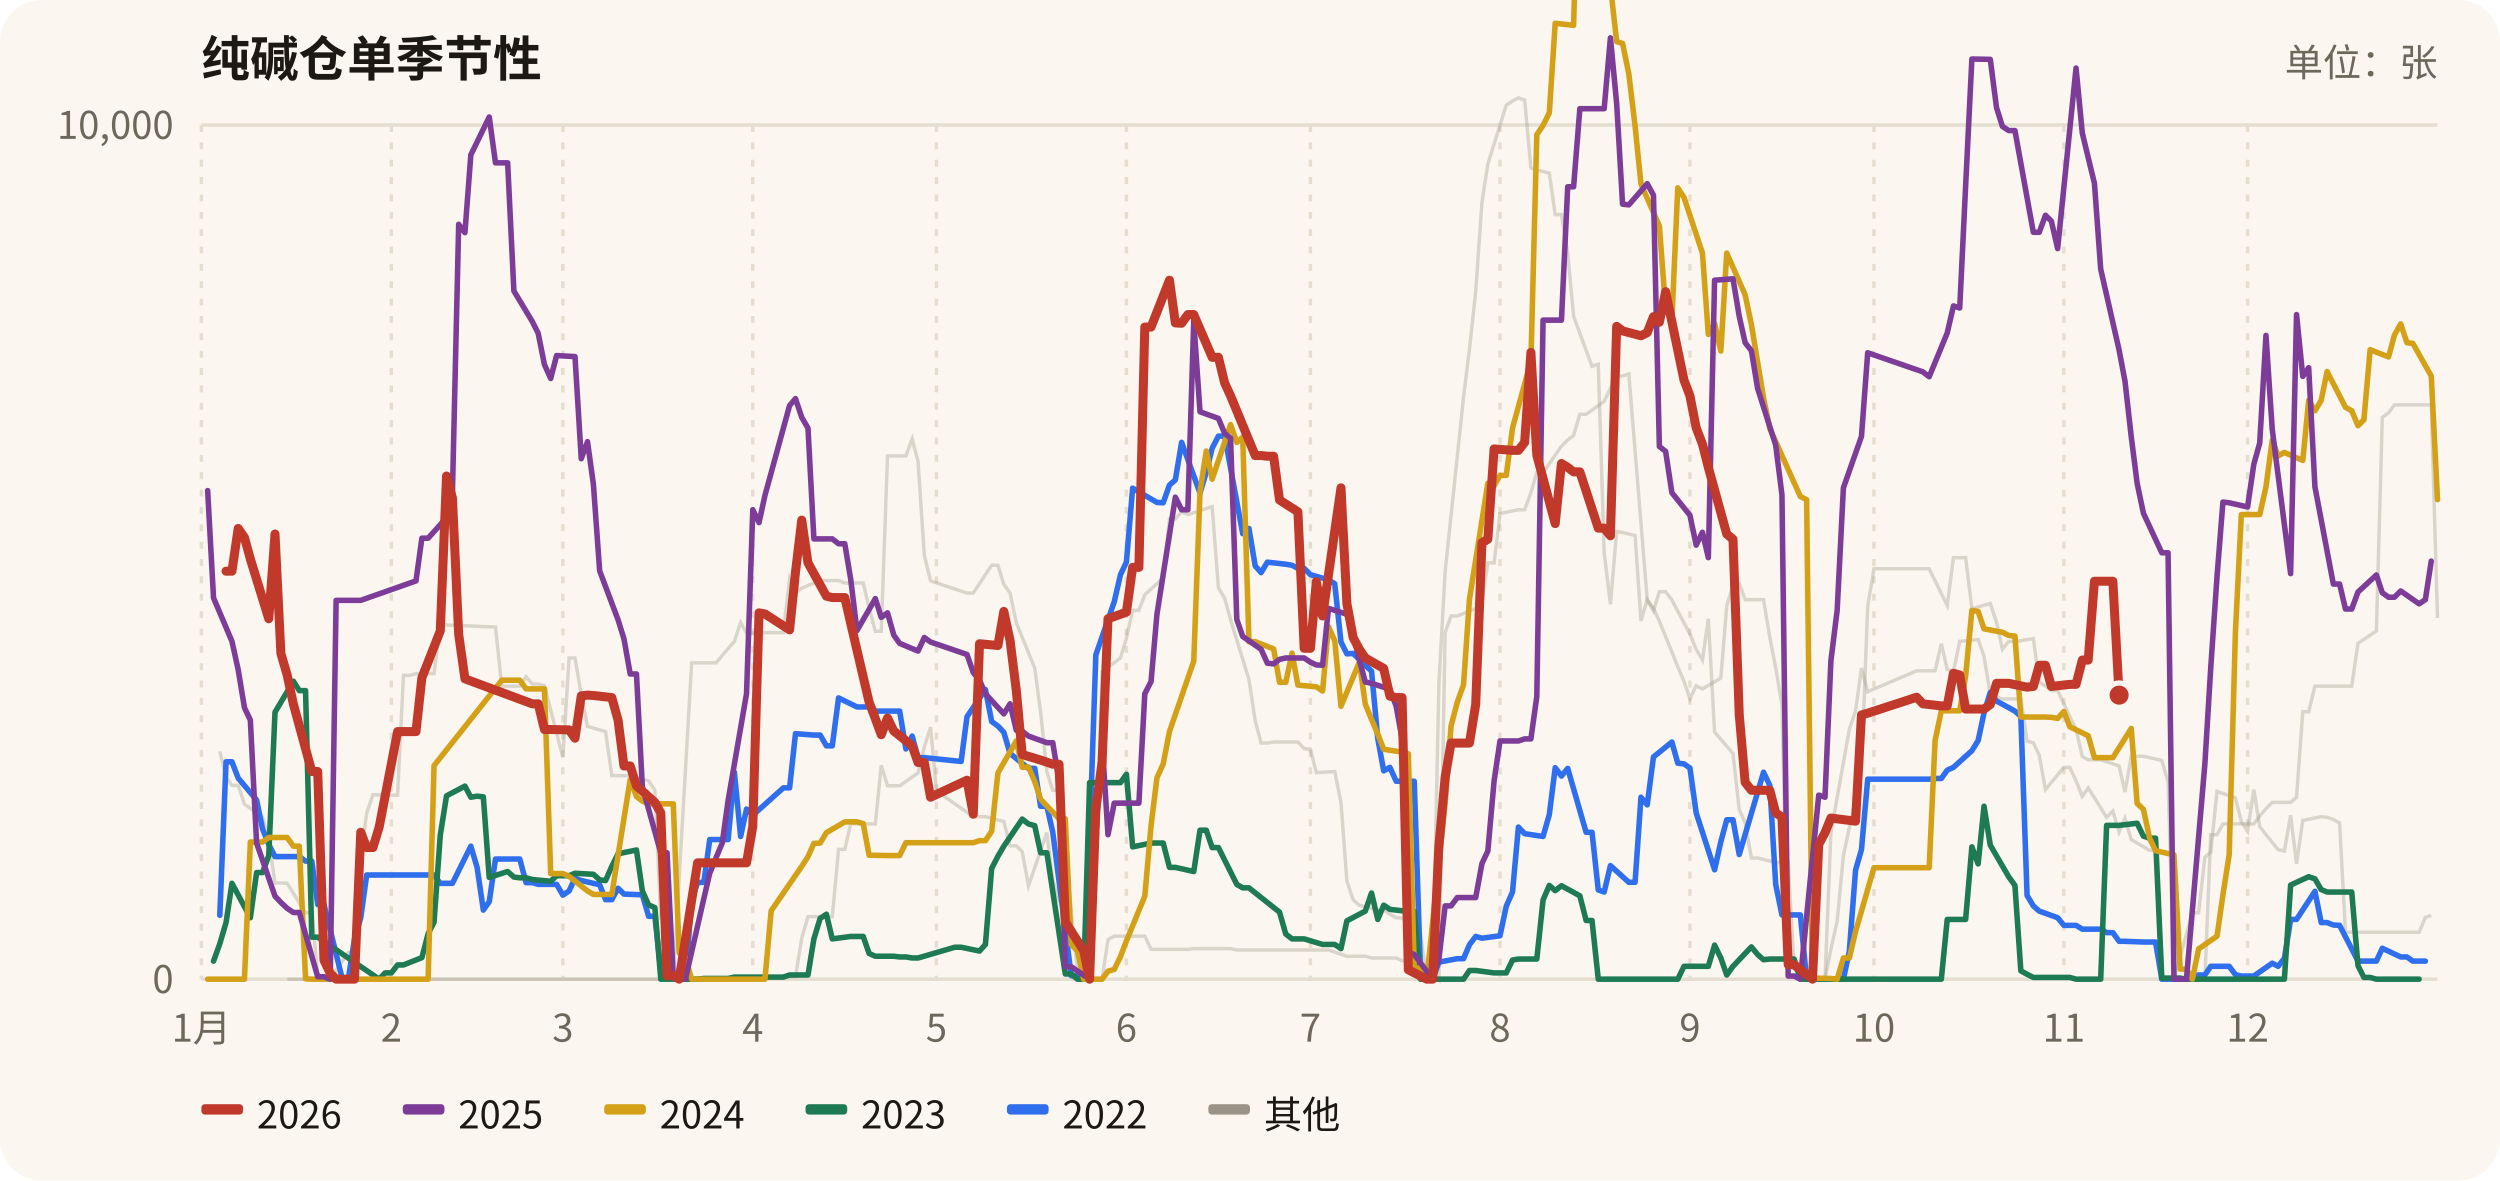
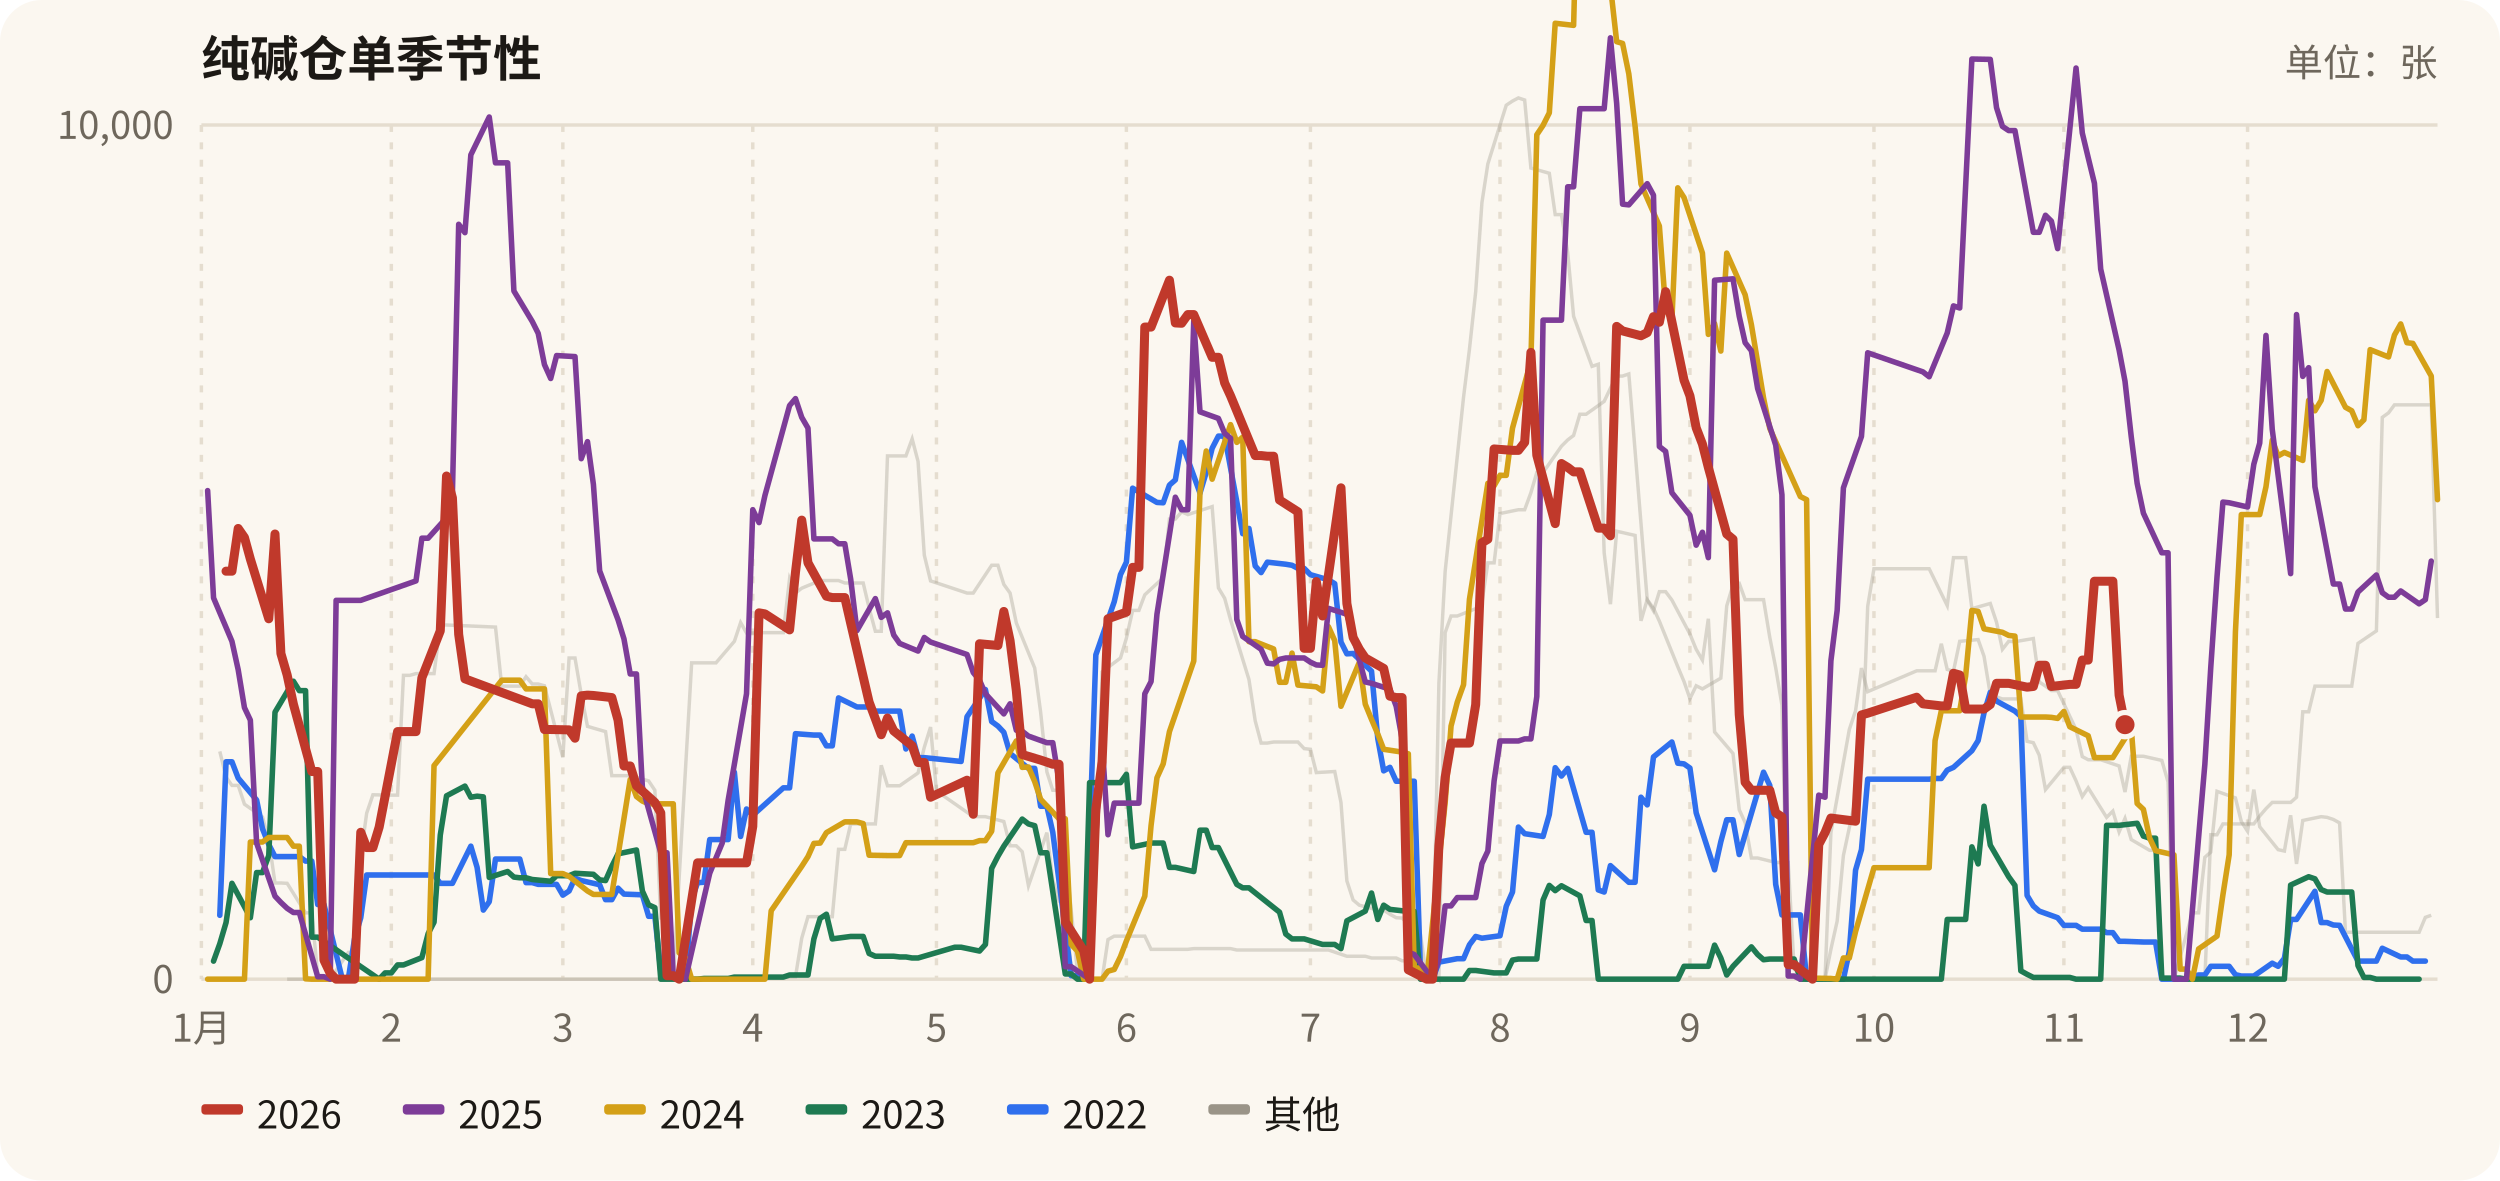
<svg xmlns="http://www.w3.org/2000/svg" viewBox="0 0 720 340" width="100%" height="auto" class="season-svg" role="img" aria-label="纯碱仓单季节性">
  <rect x="0" y="0" width="720" height="340" fill="var(--chart-bg,#fbf7f0)" rx="12" />
  <line x1="58" y1="282.0" x2="702" y2="282.0" stroke="var(--chart-grid,#e5ddcf)" stroke-width="1" />
  <text x="50" y="286.0" text-anchor="end" font-size="11" fill="var(--chart-muted,#6e675c)" font-family="Noto Sans CJK SC, Noto Sans SC, sans-serif">0</text>
  <line x1="58" y1="36.0" x2="702" y2="36.0" stroke="var(--chart-grid,#e5ddcf)" stroke-width="1" />
  <text x="50" y="40.0" text-anchor="end" font-size="11" fill="var(--chart-muted,#6e675c)" font-family="Noto Sans CJK SC, Noto Sans SC, sans-serif">10,000</text>
  <line x1="58.0" y1="36" x2="58.0" y2="282" stroke="var(--chart-grid,#e5ddcf)" stroke-width="1" stroke-dasharray="2 3" />
  <text x="58.0" y="300" text-anchor="middle" font-size="11" fill="var(--chart-muted,#6e675c)" font-family="Noto Sans CJK SC, Noto Sans SC, sans-serif">1月</text>
  <line x1="112.7" y1="36" x2="112.7" y2="282" stroke="var(--chart-grid,#e5ddcf)" stroke-width="1" stroke-dasharray="2 3" />
  <text x="112.7" y="300" text-anchor="middle" font-size="11" fill="var(--chart-muted,#6e675c)" font-family="Noto Sans CJK SC, Noto Sans SC, sans-serif">2</text>
  <line x1="162.1" y1="36" x2="162.1" y2="282" stroke="var(--chart-grid,#e5ddcf)" stroke-width="1" stroke-dasharray="2 3" />
  <text x="162.1" y="300" text-anchor="middle" font-size="11" fill="var(--chart-muted,#6e675c)" font-family="Noto Sans CJK SC, Noto Sans SC, sans-serif">3</text>
  <line x1="216.8" y1="36" x2="216.8" y2="282" stroke="var(--chart-grid,#e5ddcf)" stroke-width="1" stroke-dasharray="2 3" />
  <text x="216.8" y="300" text-anchor="middle" font-size="11" fill="var(--chart-muted,#6e675c)" font-family="Noto Sans CJK SC, Noto Sans SC, sans-serif">4</text>
  <line x1="269.7" y1="36" x2="269.7" y2="282" stroke="var(--chart-grid,#e5ddcf)" stroke-width="1" stroke-dasharray="2 3" />
  <text x="269.7" y="300" text-anchor="middle" font-size="11" fill="var(--chart-muted,#6e675c)" font-family="Noto Sans CJK SC, Noto Sans SC, sans-serif">5</text>
  <line x1="324.4" y1="36" x2="324.4" y2="282" stroke="var(--chart-grid,#e5ddcf)" stroke-width="1" stroke-dasharray="2 3" />
  <text x="324.4" y="300" text-anchor="middle" font-size="11" fill="var(--chart-muted,#6e675c)" font-family="Noto Sans CJK SC, Noto Sans SC, sans-serif">6</text>
  <line x1="377.4" y1="36" x2="377.4" y2="282" stroke="var(--chart-grid,#e5ddcf)" stroke-width="1" stroke-dasharray="2 3" />
  <text x="377.4" y="300" text-anchor="middle" font-size="11" fill="var(--chart-muted,#6e675c)" font-family="Noto Sans CJK SC, Noto Sans SC, sans-serif">7</text>
  <line x1="432.0" y1="36" x2="432.0" y2="282" stroke="var(--chart-grid,#e5ddcf)" stroke-width="1" stroke-dasharray="2 3" />
  <text x="432.0" y="300" text-anchor="middle" font-size="11" fill="var(--chart-muted,#6e675c)" font-family="Noto Sans CJK SC, Noto Sans SC, sans-serif">8</text>
  <line x1="486.7" y1="36" x2="486.7" y2="282" stroke="var(--chart-grid,#e5ddcf)" stroke-width="1" stroke-dasharray="2 3" />
  <text x="486.7" y="300" text-anchor="middle" font-size="11" fill="var(--chart-muted,#6e675c)" font-family="Noto Sans CJK SC, Noto Sans SC, sans-serif">9</text>
  <line x1="539.7" y1="36" x2="539.7" y2="282" stroke="var(--chart-grid,#e5ddcf)" stroke-width="1" stroke-dasharray="2 3" />
  <text x="539.7" y="300" text-anchor="middle" font-size="11" fill="var(--chart-muted,#6e675c)" font-family="Noto Sans CJK SC, Noto Sans SC, sans-serif">10</text>
  <line x1="594.4" y1="36" x2="594.4" y2="282" stroke="var(--chart-grid,#e5ddcf)" stroke-width="1" stroke-dasharray="2 3" />
  <text x="594.4" y="300" text-anchor="middle" font-size="11" fill="var(--chart-muted,#6e675c)" font-family="Noto Sans CJK SC, Noto Sans SC, sans-serif">11</text>
  <line x1="647.3" y1="36" x2="647.3" y2="282" stroke="var(--chart-grid,#e5ddcf)" stroke-width="1" stroke-dasharray="2 3" />
  <text x="647.3" y="300" text-anchor="middle" font-size="11" fill="var(--chart-muted,#6e675c)" font-family="Noto Sans CJK SC, Noto Sans SC, sans-serif">12</text>
  <path d="M 82.7,282.0 L 220.3,282.0 L 222.1,281.3 L 229.1,281.3 L 230.9,270.2 L 232.7,264.0 L 234.4,264.0 L 239.7,264.0 L 241.5,244.6 L 243.3,244.6 L 245.0,237.3 L 246.8,237.3 L 252.1,237.3 L 253.8,220.4 L 255.6,226.3 L 257.4,226.3 L 259.1,226.3 L 264.4,222.6 L 266.2,215.2 L 268.0,209.4 L 269.7,227.8 L 280.3,235.2 L 282.1,235.2 L 283.8,235.2 L 289.1,236.6 L 290.9,243.6 L 292.7,243.6 L 294.4,245.3 L 296.2,255.1 L 301.5,239.8 L 303.2,253.4 L 305.0,259.5 L 306.8,259.5 L 308.5,279.3 L 313.8,282.0 L 315.6,282.0 L 317.4,282.0 L 319.1,270.6 L 320.9,269.6 L 326.2,269.6 L 328.0,269.6 L 329.7,269.6 L 331.5,273.4 L 333.2,273.4 L 338.5,273.4 L 340.3,273.4 L 342.1,273.4 L 343.8,273.2 L 345.6,273.2 L 350.9,273.2 L 352.7,273.2 L 354.4,273.2 L 356.2,273.6 L 357.9,273.6 L 363.2,273.6 L 365.0,273.6 L 366.8,273.6 L 375.6,273.6 L 377.4,273.6 L 379.1,273.6 L 380.9,273.6 L 382.6,273.6 L 387.9,275.4 L 389.7,275.4 L 391.5,275.4 L 393.2,275.4 L 395.0,275.9 L 400.3,275.9 L 402.1,275.9 L 403.8,276.7 L 405.6,276.7 L 407.3,279.6 L 412.6,279.6 L 414.4,282.0 L 416.2,182.2 L 417.9,177.4 L 419.7,177.4 L 425.0,175.3 L 426.8,173.5 L 428.5,162.1 L 430.3,162.1 L 432.0,147.9 L 437.3,146.8 L 439.1,146.8 L 440.9,141.9 L 442.6,136.1 L 444.4,136.1 L 449.7,128.5 L 451.5,126.7 L 453.2,125.4 L 455.0,119.3 L 456.8,119.3 L 462.0,115.6 L 463.8,111.8 L 465.6,108.3 L 467.3,108.3 L 469.1,107.7 L 474.4,172.8 L 476.2,175.9 L 477.9,170.4 L 479.7,170.4 L 481.5,172.8 L 486.7,182.6 L 488.5,187.0 L 490.3,190.1 L 492.0,178.2 L 493.8,210.8 L 499.1,217.0 L 500.9,233.2 L 502.6,236.9 L 504.4,247.1 L 506.2,247.1 L 511.4,248.4 L 513.2,248.4 L 515.0,248.4 L 516.7,278.9 L 518.5,281.4 L 523.8,282.0 L 525.6,282.0 L 527.3,273.4 L 529.1,265.3 L 530.9,246.4 L 536.1,221.9 L 537.9,174.6 L 539.7,163.8 L 555.6,163.8 L 560.8,174.4 L 562.6,160.6 L 564.4,160.6 L 566.1,160.6 L 567.9,175.3 L 573.2,173.8 L 575.0,179.2 L 576.7,187.0 L 578.5,184.7 L 580.3,184.8 L 585.6,183.9 L 587.3,196.4 L 589.1,197.6 L 590.8,198.9 L 592.6,198.9 L 597.9,210.1 L 599.7,217.9 L 601.4,218.8 L 603.2,218.8 L 605.0,218.8 L 610.3,220.6 L 612.0,228.1 L 613.8,217.8 L 615.5,217.8 L 617.3,217.8 L 622.6,219.0 L 624.4,225.2 L 626.1,281.5 L 627.9,281.5 L 629.7,282.0 L 635.0,282.0 L 636.7,240.4 L 638.5,240.4 L 640.2,237.3 L 642.0,237.3 L 647.3,237.3 L 649.1,237.3 L 650.8,235.0 L 652.6,232.9 L 654.4,231.1 L 659.7,231.1 L 661.4,229.6 L 663.2,205.0 L 664.9,205.0 L 666.7,197.6 L 672.0,197.6 L 673.8,197.6 L 675.5,197.6 L 677.3,197.6 L 679.1,185.3 L 684.4,181.7 L 686.1,120.2 L 687.9,118.9 L 689.6,116.6 L 691.4,116.6 L 696.7,116.6 L 698.5,116.6 L 700.2,116.6 L 702.0,178.0" fill="none" stroke="#9a9488" stroke-width="1" opacity="0.35" />
  <path d="M 63.3,216.4 L 65.1,223.8 L 66.8,226.2 L 68.6,226.2 L 70.4,231.6 L 75.6,235.3 L 77.4,241.8 L 79.2,254.3 L 80.9,254.3 L 82.7,254.4 L 88.0,262.9 L 89.8,262.9 L 91.5,280.8 L 93.3,281.8 L 95.1,282.0 L 100.3,274.3 L 102.1,274.3 L 103.9,246.6 L 105.6,234.2 L 107.4,228.9 L 112.7,229.0 L 114.5,229.0 L 116.2,194.5 L 118.0,194.5 L 119.8,194.0 L 125.0,194.0 L 126.8,180.0 L 128.6,180.0 L 142.7,180.6 L 144.5,197.6 L 149.7,197.6 L 151.5,194.9 L 153.3,197.0 L 155.0,197.0 L 156.8,197.5 L 162.1,218.1 L 163.9,189.5 L 165.6,189.5 L 167.4,200.0 L 169.2,209.2 L 174.4,210.7 L 176.2,223.4 L 178.0,223.4 L 179.7,223.4 L 181.5,223.4 L 186.8,224.9 L 188.6,227.6 L 190.3,264.4 L 192.1,264.6 L 193.9,282.0 L 199.2,190.9 L 200.9,190.9 L 202.7,190.9 L 204.4,190.9 L 206.2,190.9 L 211.5,184.7 L 213.3,179.3 L 215.0,182.3 L 216.8,182.3 L 218.6,182.2 L 225.6,182.2 L 227.4,166.7 L 229.1,170.8 L 230.9,169.4 L 236.2,167.2 L 238.0,167.2 L 239.7,167.2 L 241.5,167.2 L 243.3,167.9 L 248.6,167.9 L 250.3,175.1 L 252.1,181.8 L 253.8,181.8 L 255.6,131.3 L 260.9,131.3 L 262.7,126.4 L 264.4,132.9 L 266.2,159.9 L 268.0,167.3 L 278.5,170.8 L 280.3,170.8 L 285.6,162.8 L 287.4,162.8 L 289.1,168.3 L 290.9,170.8 L 292.7,179.4 L 298.0,192.4 L 299.7,205.1 L 301.5,222.3 L 303.2,227.6 L 305.0,227.6 L 310.3,279.9 L 312.1,279.9 L 313.8,282.0 L 315.6,253.6 L 317.4,193.5 L 322.7,189.5 L 324.4,183.8 L 326.2,175.8 L 328.0,175.8 L 329.7,171.3 L 335.0,166.4 L 336.8,149.5 L 338.5,149.5 L 340.3,147.4 L 342.1,148.2 L 349.1,145.9 L 350.9,169.3 L 352.7,172.3 L 354.4,178.5 L 359.7,195.7 L 361.5,207.6 L 363.2,214.0 L 365.0,214.0 L 366.8,213.7 L 372.1,213.7 L 373.8,213.7 L 375.6,215.6 L 377.4,215.8 L 379.1,222.5 L 384.4,222.2 L 386.2,231.1 L 387.9,253.7 L 389.7,259.2 L 391.5,260.7 L 396.8,262.1 L 398.5,262.1 L 400.3,263.3 L 402.1,264.3 L 403.8,264.4 L 409.1,269.2 L 410.9,281.7 L 412.6,282.0 L 414.4,196.8 L 416.2,164.6 L 421.5,114.4 L 423.2,100.6 L 425.0,84.0 L 426.8,58.3 L 428.5,47.2 L 433.8,30.3 L 435.6,29.1 L 437.3,28.2 L 439.1,28.8 L 440.9,48.4 L 446.2,49.9 L 447.9,61.8 L 449.7,61.8 L 451.5,72.8 L 453.2,91.1 L 458.5,105.5 L 460.3,104.9 L 462.0,159.2 L 463.8,174.0 L 465.6,153.0 L 470.9,154.2 L 472.6,178.8 L 474.4,172.7 L 476.2,175.2 L 477.9,178.9 L 483.2,192.0 L 485.0,196.3 L 486.7,201.2 L 488.5,197.5 L 490.3,198.4 L 495.6,195.3 L 497.3,174.5 L 499.1,168.5 L 500.9,168.0 L 502.6,172.7 L 507.9,172.7 L 509.7,183.6 L 511.4,192.3 L 513.2,203.1 L 515.0,278.3 L 523.8,282.0 L 525.6,282.0 L 527.3,239.8 L 532.6,210.1 L 534.4,204.7 L 536.1,192.4 L 537.9,199.2 L 552.0,193.2 L 557.3,193.2 L 559.1,185.4 L 560.8,192.8 L 562.6,193.3 L 564.4,184.7 L 569.7,184.2 L 571.4,189.0 L 573.2,200.0 L 575.0,200.7 L 576.7,201.3 L 582.0,201.3 L 583.8,213.5 L 585.6,213.9 L 587.3,217.5 L 589.1,227.4 L 594.4,221.0 L 596.1,221.0 L 597.9,224.9 L 599.7,229.4 L 601.4,226.9 L 606.7,235.4 L 608.5,233.6 L 610.3,239.6 L 612.0,235.7 L 613.8,241.8 L 619.1,244.9 L 620.8,244.9 L 622.6,282.0 L 624.4,282.0 L 626.1,282.0 L 631.4,262.9 L 633.2,262.9 L 635.0,246.9 L 636.7,245.4 L 638.5,227.9 L 643.8,229.8 L 645.5,236.6 L 647.3,239.4 L 649.1,227.4 L 650.8,238.1 L 656.1,244.7 L 657.9,245.1 L 659.7,234.8 L 661.4,248.8 L 663.2,236.3 L 668.5,235.2 L 670.2,235.4 L 672.0,236.0 L 673.8,237.0 L 675.5,268.5 L 680.8,268.5 L 682.6,268.5 L 684.4,268.5 L 686.1,268.5 L 687.9,268.5 L 693.2,268.5 L 694.9,268.5 L 696.7,268.5 L 698.5,264.2 L 700.2,263.6" fill="none" stroke="#9a9488" stroke-width="1" opacity="0.35" />
  <path d="M 63.3,263.6 L 65.1,219.4 L 66.8,219.4 L 68.6,224.1 L 73.9,230.4 L 75.6,238.7 L 77.4,243.2 L 79.2,246.7 L 80.9,246.7 L 86.2,246.7 L 88.0,248.0 L 89.8,248.0 L 91.5,260.5 L 93.3,260.5 L 98.6,282.0 L 100.3,282.0 L 102.1,270.4 L 103.9,264.3 L 105.6,252.0 L 123.3,252.0 L 125.0,252.0 L 126.8,254.4 L 128.6,254.4 L 130.3,254.4 L 135.6,243.7 L 137.4,249.8 L 139.2,262.1 L 140.9,259.7 L 142.7,247.4 L 148.0,247.4 L 149.7,247.4 L 151.5,254.2 L 153.3,254.2 L 155.0,254.7 L 160.3,254.7 L 162.1,257.8 L 163.9,256.6 L 165.6,252.9 L 167.4,253.6 L 172.7,254.8 L 174.4,259.1 L 176.2,259.1 L 178.0,255.8 L 179.7,257.5 L 185.0,257.7 L 186.8,263.9 L 188.6,263.9 L 190.3,279.6 L 192.1,279.6 L 197.4,282.0 L 199.2,259.1 L 200.9,254.2 L 202.7,254.1 L 204.4,241.8 L 209.7,241.8 L 211.5,222.4 L 213.3,240.9 L 215.0,233.0 L 216.8,234.8 L 225.6,226.9 L 227.4,226.9 L 229.1,211.3 L 234.4,211.7 L 236.2,211.7 L 238.0,214.8 L 239.7,214.8 L 241.5,201.0 L 246.8,203.6 L 248.6,203.6 L 250.3,203.6 L 252.1,204.8 L 253.8,204.8 L 259.1,204.8 L 260.9,215.7 L 262.7,212.0 L 264.4,218.2 L 266.2,218.2 L 276.8,219.3 L 278.5,206.4 L 283.8,198.6 L 285.6,207.8 L 287.4,209.1 L 289.1,210.9 L 290.9,217.0 L 296.2,221.3 L 298.0,221.3 L 299.7,232.2 L 301.5,232.2 L 303.2,239.7 L 308.5,281.0 L 310.3,281.0 L 312.1,282.0 L 313.8,241.6 L 315.6,188.6 L 320.9,173.3 L 322.7,165.5 L 324.4,161.9 L 326.2,140.6 L 333.2,144.7 L 335.0,144.8 L 336.8,139.7 L 338.5,138.2 L 340.3,127.4 L 345.6,142.0 L 347.4,136.0 L 349.1,129.1 L 350.9,125.6 L 352.7,125.6 L 357.9,153.7 L 359.7,152.2 L 361.5,163.0 L 363.2,164.9 L 365.0,161.9 L 370.3,162.5 L 372.1,162.8 L 373.8,163.7 L 375.6,163.7 L 377.4,165.5 L 382.6,167.0 L 384.4,168.1 L 386.2,184.9 L 387.9,188.3 L 389.7,188.2 L 395.0,193.3 L 396.8,212.7 L 398.5,222.0 L 400.3,221.0 L 402.1,225.0 L 407.3,225.0 L 409.1,279.9 L 410.9,282.0 L 412.6,282.0 L 414.4,277.1 L 419.7,276.1 L 421.5,276.1 L 423.2,272.1 L 425.0,269.7 L 426.8,270.2 L 432.0,269.5 L 433.8,261.0 L 435.6,256.9 L 437.3,238.2 L 439.1,240.1 L 444.4,240.9 L 446.2,234.6 L 447.9,221.1 L 449.7,223.5 L 451.5,221.3 L 456.8,239.7 L 458.5,239.7 L 460.3,256.3 L 462.0,256.9 L 463.8,249.3 L 469.1,254.1 L 470.9,254.1 L 472.6,229.6 L 474.4,231.8 L 476.2,218.0 L 481.5,213.7 L 483.2,219.8 L 485.0,220.0 L 486.7,221.2 L 488.5,234.1 L 493.8,250.5 L 495.6,242.4 L 497.3,236.1 L 499.1,236.1 L 500.9,246.1 L 507.9,222.4 L 509.7,226.2 L 511.4,254.7 L 513.2,263.5 L 518.5,263.5 L 520.3,282.0 L 522.0,282.0 L 523.8,282.0 L 525.6,282.0 L 530.9,282.0 L 532.6,274.0 L 534.4,250.6 L 536.1,244.7 L 537.9,224.4 L 555.6,224.4 L 557.3,224.2 L 559.1,224.2 L 560.8,221.8 L 562.6,221.0 L 567.9,216.2 L 569.7,213.3 L 571.4,205.3 L 573.2,199.4 L 575.0,201.9 L 580.3,204.8 L 582.0,206.3 L 583.8,257.9 L 585.6,260.9 L 587.3,262.4 L 592.6,264.3 L 594.4,266.5 L 596.1,266.5 L 597.9,266.5 L 599.7,267.6 L 605.0,267.6 L 606.7,268.6 L 608.5,268.6 L 610.3,271.1 L 612.0,271.1 L 617.3,271.3 L 619.1,271.3 L 620.8,271.3 L 622.6,282.0 L 624.4,282.0 L 629.7,282.0 L 631.4,281.1 L 633.2,280.8 L 635.0,280.8 L 636.7,278.3 L 642.0,278.3 L 643.8,280.7 L 645.5,281.1 L 647.3,281.1 L 649.1,281.1 L 654.4,277.4 L 656.1,278.3 L 657.9,276.0 L 659.7,264.8 L 661.4,264.8 L 666.7,256.7 L 668.5,265.7 L 670.2,265.7 L 672.0,266.4 L 673.8,266.5 L 679.1,276.8 L 680.8,276.8 L 682.6,276.8 L 684.4,276.8 L 686.1,273.1 L 691.4,275.6 L 693.2,275.6 L 694.9,276.8 L 696.7,276.8 L 698.5,276.8" fill="none" stroke="#2f6fed" stroke-width="1.6" stroke-linejoin="round" stroke-linecap="round" />
  <path d="M 61.5,276.8 L 63.3,271.8 L 65.1,265.7 L 66.8,254.4 L 72.1,264.3 L 73.9,251.3 L 75.6,251.3 L 77.4,246.4 L 79.2,205.1 L 84.5,196.2 L 86.2,198.9 L 88.0,198.9 L 89.8,269.9 L 91.5,269.9 L 109.2,282.0 L 110.9,280.2 L 112.7,280.2 L 114.5,277.9 L 116.2,277.9 L 121.5,275.8 L 123.3,268.9 L 125.0,265.6 L 126.8,240.5 L 128.6,229.2 L 133.9,226.4 L 135.6,229.6 L 137.4,229.3 L 139.2,229.5 L 140.9,252.7 L 146.2,251.0 L 148.0,252.6 L 149.7,252.8 L 151.5,252.8 L 153.3,253.3 L 158.6,253.8 L 160.3,252.2 L 162.1,252.2 L 163.9,252.2 L 165.6,251.5 L 170.9,251.8 L 172.7,253.4 L 174.4,253.6 L 176.2,249.5 L 178.0,245.9 L 183.3,244.8 L 185.0,256.6 L 186.8,260.6 L 188.6,261.4 L 190.3,282.0 L 195.6,282.0 L 197.4,282.0 L 199.2,282.0 L 200.9,282.0 L 202.7,281.8 L 208.0,281.8 L 209.7,281.8 L 211.5,281.4 L 213.3,281.4 L 215.0,281.4 L 220.3,281.4 L 222.1,281.4 L 225.6,281.4 L 227.4,280.8 L 232.7,280.8 L 234.4,270.4 L 236.2,264.5 L 238.0,263.3 L 239.7,270.4 L 245.0,269.7 L 246.8,269.7 L 248.6,269.7 L 250.3,274.6 L 252.1,275.4 L 257.4,275.4 L 259.1,275.6 L 260.9,275.6 L 262.7,275.9 L 264.4,275.9 L 275.0,272.8 L 276.8,272.8 L 282.1,273.9 L 283.8,272.0 L 285.6,250.1 L 287.4,246.6 L 289.1,243.7 L 294.4,235.9 L 296.2,237.3 L 298.0,237.8 L 299.7,245.6 L 301.5,245.6 L 306.8,280.5 L 308.5,280.5 L 310.3,282.0 L 312.1,282.0 L 313.8,225.4 L 319.1,225.4 L 320.9,225.4 L 322.7,225.4 L 324.4,223.0 L 326.2,243.9 L 331.5,242.8 L 333.2,242.8 L 335.0,242.8 L 336.8,249.8 L 338.5,249.8 L 343.8,251.0 L 345.6,239.1 L 347.4,239.1 L 349.1,244.1 L 350.9,244.1 L 356.2,254.7 L 357.9,255.7 L 359.7,255.7 L 368.5,262.7 L 370.3,269.0 L 372.1,270.4 L 373.8,270.4 L 375.6,270.4 L 380.9,272.0 L 382.6,272.0 L 384.4,272.0 L 386.2,273.2 L 387.9,265.2 L 393.2,262.4 L 395.0,257.2 L 396.8,264.8 L 398.5,260.7 L 400.3,261.9 L 405.6,262.5 L 407.3,262.5 L 409.1,282.0 L 410.9,282.0 L 412.6,282.0 L 417.9,282.0 L 419.7,282.0 L 421.5,282.0 L 423.2,279.5 L 425.0,279.5 L 430.3,280.2 L 432.0,280.2 L 433.8,280.2 L 435.6,276.5 L 437.3,276.2 L 442.6,276.2 L 444.4,259.2 L 446.2,255.0 L 447.9,256.5 L 449.7,255.1 L 455.0,258.0 L 456.8,265.1 L 458.5,265.1 L 460.3,282.0 L 462.0,282.0 L 467.3,282.0 L 469.1,282.0 L 470.9,282.0 L 472.6,282.0 L 474.4,282.0 L 479.7,282.0 L 481.5,282.0 L 483.2,282.0 L 485.0,278.3 L 486.7,278.3 L 492.0,278.3 L 493.8,272.2 L 495.6,275.9 L 497.3,280.8 L 499.1,278.3 L 504.4,272.7 L 506.2,274.9 L 507.9,276.4 L 509.7,276.2 L 511.4,276.2 L 516.7,276.2 L 518.5,282.0 L 520.3,282.0 L 522.0,282.0 L 523.8,282.0 L 529.1,282.0 L 530.9,282.0 L 532.6,282.0 L 534.4,282.0 L 553.8,282.0 L 555.6,282.0 L 557.3,282.0 L 559.1,282.0 L 560.8,264.8 L 566.1,264.8 L 567.9,243.9 L 569.7,248.8 L 571.4,232.2 L 573.2,243.4 L 578.5,252.5 L 580.3,255.0 L 582.0,279.6 L 583.8,280.6 L 585.6,281.5 L 590.8,281.5 L 592.6,281.5 L 594.4,281.5 L 596.1,281.5 L 597.9,282.0 L 603.2,282.0 L 605.0,282.0 L 606.7,237.7 L 608.5,237.7 L 610.3,237.7 L 615.5,237.1 L 617.3,240.8 L 619.1,241.4 L 620.8,241.4 L 622.6,281.7 L 627.9,281.7 L 629.7,282.0 L 631.4,282.0 L 633.2,282.0 L 635.0,282.0 L 640.2,282.0 L 642.0,282.0 L 643.8,282.0 L 645.5,282.0 L 647.3,282.0 L 652.6,282.0 L 654.4,282.0 L 656.1,282.0 L 657.9,282.0 L 659.7,254.9 L 664.9,252.5 L 666.7,253.1 L 668.5,256.2 L 670.2,256.9 L 672.0,256.9 L 677.3,256.9 L 679.1,278.1 L 680.8,281.5 L 682.6,281.5 L 684.4,282.0 L 689.6,282.0 L 691.4,282.0 L 693.2,282.0 L 694.9,282.0 L 696.7,282.0" fill="none" stroke="#1e7a52" stroke-width="1.6" stroke-linejoin="round" stroke-linecap="round" />
  <path d="M 59.8,282.0 L 61.5,282.0 L 63.3,282.0 L 65.1,282.0 L 70.4,282.0 L 72.1,242.5 L 73.9,242.5 L 75.6,242.5 L 77.4,241.2 L 82.7,241.2 L 84.5,243.7 L 86.2,243.7 L 88.0,281.9 L 89.8,282.0 L 95.1,282.0 L 96.8,282.0 L 98.6,282.0 L 100.3,282.0 L 102.1,282.0 L 107.4,282.0 L 109.2,282.0 L 110.9,282.0 L 112.7,282.0 L 114.5,282.0 L 119.8,282.0 L 121.5,282.0 L 123.3,282.0 L 125.0,220.5 L 144.5,195.9 L 146.2,195.9 L 148.0,195.9 L 149.7,195.9 L 151.5,198.4 L 156.8,198.4 L 158.6,251.6 L 160.3,251.6 L 162.1,251.6 L 163.9,252.4 L 169.2,256.6 L 170.9,257.6 L 172.7,257.6 L 174.4,257.6 L 176.2,257.6 L 181.5,224.5 L 183.3,229.4 L 185.0,230.7 L 186.8,231.5 L 188.6,231.5 L 193.9,231.5 L 195.6,274.4 L 197.4,275.9 L 199.2,282.0 L 200.9,282.0 L 206.2,282.0 L 208.0,282.0 L 209.7,282.0 L 211.5,282.0 L 213.3,282.0 L 218.6,282.0 L 220.3,282.0 L 222.1,262.3 L 230.9,249.5 L 232.7,246.7 L 234.4,242.9 L 236.2,242.8 L 238.0,239.8 L 243.3,236.7 L 245.0,236.7 L 246.8,236.7 L 248.6,237.2 L 250.3,246.3 L 255.6,246.4 L 257.4,246.4 L 259.1,246.4 L 260.9,242.7 L 262.7,242.7 L 268.0,242.7 L 269.7,242.7 L 280.3,242.7 L 282.1,242.1 L 283.8,242.1 L 285.6,239.4 L 287.4,222.6 L 292.7,213.4 L 294.4,221.0 L 296.2,220.9 L 298.0,225.1 L 299.7,230.2 L 305.0,235.8 L 306.8,235.8 L 308.5,272.0 L 310.3,273.9 L 312.1,282.0 L 317.4,282.0 L 319.1,279.7 L 320.9,279.2 L 322.7,275.5 L 324.4,271.0 L 329.7,258.1 L 331.5,237.8 L 333.2,224.0 L 335.0,220.0 L 336.8,210.7 L 343.8,190.4 L 345.6,141.7 L 347.4,129.9 L 349.1,138.0 L 354.4,122.3 L 356.2,127.4 L 357.9,125.9 L 359.7,184.8 L 361.5,184.8 L 366.8,186.9 L 368.5,196.5 L 370.3,196.5 L 372.1,188.1 L 373.8,197.3 L 379.1,197.8 L 380.9,199.0 L 382.6,180.5 L 384.4,184.5 L 386.2,203.4 L 391.5,190.7 L 393.2,202.8 L 395.0,207.2 L 396.8,211.4 L 398.5,215.8 L 403.8,216.6 L 405.6,217.1 L 407.3,278.8 L 409.1,278.8 L 410.9,282.0 L 416.2,231.2 L 417.9,209.1 L 419.7,202.2 L 421.5,197.2 L 423.2,172.6 L 428.5,139.2 L 430.3,139.9 L 432.0,136.9 L 433.8,136.9 L 435.6,123.3 L 440.9,104.0 L 442.6,38.8 L 444.4,36.1 L 446.2,32.5 L 447.9,6.7 L 453.2,7.3 L 455.0,-60.6 L 456.8,-45.4 L 458.5,-39.5 L 460.3,-35.4 L 465.6,12.0 L 467.3,12.5 L 469.1,21.3 L 470.9,36.3 L 472.6,53.0 L 477.9,65.1 L 479.7,88.9 L 481.5,92.3 L 483.2,54.1 L 485.0,56.9 L 490.3,72.9 L 492.0,96.3 L 493.8,93.2 L 495.6,101.1 L 497.3,72.9 L 502.6,84.9 L 504.4,93.5 L 507.9,114.6 L 509.7,123.4 L 518.5,143.0 L 520.3,143.9 L 522.0,281.7 L 527.3,281.8 L 529.1,282.0 L 530.9,275.9 L 532.6,275.9 L 534.4,268.3 L 539.7,249.9 L 553.8,249.9 L 555.6,249.9 L 557.3,213.3 L 559.1,204.7 L 564.4,204.7 L 566.1,194.7 L 567.9,175.8 L 569.7,176.1 L 571.4,181.1 L 576.7,182.1 L 578.5,183.0 L 580.3,183.2 L 582.0,206.5 L 583.8,206.5 L 589.1,206.5 L 590.8,206.6 L 592.6,206.9 L 594.4,204.9 L 596.1,209.3 L 601.4,211.9 L 603.2,218.2 L 605.0,218.2 L 606.7,218.2 L 608.5,218.2 L 613.8,209.8 L 615.5,231.4 L 617.3,233.1 L 619.1,241.4 L 620.8,245.0 L 626.1,246.2 L 627.9,279.1 L 629.7,279.1 L 631.4,282.0 L 633.2,273.3 L 638.5,269.6 L 640.2,257.7 L 642.0,246.2 L 643.8,182.0 L 645.5,148.2 L 650.8,148.2 L 652.6,140.2 L 654.4,126.8 L 656.1,131.3 L 657.9,130.3 L 663.2,132.6 L 664.9,115.3 L 666.7,118.3 L 668.5,115.3 L 670.2,107.0 L 675.5,117.3 L 677.3,118.3 L 679.1,122.6 L 680.8,120.9 L 682.6,100.7 L 687.9,102.8 L 689.6,96.5 L 691.4,93.3 L 693.2,98.7 L 694.9,98.9 L 700.2,108.3 L 702.0,143.9" fill="none" stroke="#d4a017" stroke-width="1.6" stroke-linejoin="round" stroke-linecap="round" />
  <path d="M 59.8,141.3 L 61.5,172.2 L 66.8,184.7 L 68.6,192.9 L 70.4,203.8 L 72.1,207.4 L 73.9,242.8 L 79.2,258.1 L 80.9,259.9 L 82.7,261.6 L 84.5,262.8 L 86.2,262.8 L 91.5,281.3 L 93.3,281.3 L 95.1,282.0 L 96.8,172.9 L 98.6,172.9 L 103.9,172.9 L 119.8,167.3 L 121.5,155.0 L 123.3,155.0 L 128.6,149.1 L 130.3,141.8 L 132.1,64.6 L 133.9,67.0 L 135.6,44.6 L 140.9,33.7 L 142.7,46.9 L 144.5,46.9 L 146.2,46.9 L 148.0,83.8 L 153.3,92.6 L 155.0,96.0 L 156.8,105.0 L 158.6,109.0 L 160.3,102.4 L 165.6,102.7 L 167.4,132.1 L 169.2,127.2 L 170.9,139.5 L 172.7,164.4 L 178.0,178.5 L 179.7,184.0 L 181.5,194.1 L 183.3,194.1 L 185.0,226.6 L 190.3,245.6 L 192.1,245.6 L 193.9,281.4 L 195.6,281.4 L 197.4,282.0 L 202.7,258.8 L 204.4,251.5 L 206.2,247.1 L 208.0,242.8 L 209.7,230.5 L 215.0,199.8 L 216.8,146.8 L 218.6,150.5 L 220.3,142.7 L 227.4,116.8 L 229.1,114.8 L 230.9,120.2 L 232.7,123.3 L 234.4,155.2 L 239.7,155.2 L 241.5,156.6 L 243.3,156.6 L 245.0,166.8 L 246.8,181.6 L 252.1,172.4 L 253.8,177.8 L 255.6,176.5 L 257.4,182.9 L 259.1,185.3 L 264.4,187.5 L 266.2,183.6 L 268.0,184.9 L 278.5,188.5 L 280.3,193.7 L 282.1,195.9 L 283.8,199.8 L 289.1,205.6 L 290.9,202.7 L 292.7,210.3 L 294.4,210.6 L 296.2,212.0 L 301.5,213.9 L 303.2,213.9 L 305.0,225.0 L 306.8,278.4 L 308.5,278.4 L 313.8,282.0 L 315.6,240.4 L 317.4,213.6 L 319.1,240.4 L 320.9,231.3 L 328.0,231.3 L 329.7,199.8 L 331.5,196.3 L 333.2,176.9 L 338.5,143.2 L 340.3,146.8 L 342.1,146.8 L 343.8,92.5 L 345.6,118.6 L 350.9,120.5 L 352.7,124.8 L 354.4,126.2 L 356.2,178.4 L 357.9,183.3 L 363.2,187.0 L 365.0,191.0 L 366.8,191.2 L 368.5,189.9 L 370.3,189.5 L 375.6,189.5 L 377.4,190.7 L 379.1,191.5 L 380.9,191.6 L 382.6,175.2 L 387.9,176.9 L 389.7,182.8 L 391.5,190.1 L 393.2,196.4 L 395.0,196.8 L 400.3,198.5 L 402.1,203.4 L 403.8,212.8 L 405.6,274.2 L 407.3,274.9 L 412.6,282.0 L 414.4,276.2 L 416.2,260.9 L 417.9,260.9 L 419.7,258.5 L 425.0,258.5 L 426.8,248.7 L 428.5,245.1 L 430.3,224.9 L 432.0,213.4 L 437.3,213.4 L 439.1,212.8 L 440.9,212.8 L 442.6,200.6 L 444.4,92.2 L 449.7,92.2 L 451.5,53.8 L 453.2,53.8 L 455.0,31.3 L 456.8,31.3 L 462.0,31.3 L 463.8,10.9 L 465.6,29.8 L 467.3,58.8 L 469.1,59.0 L 474.4,52.9 L 476.2,56.2 L 477.9,128.6 L 479.7,130.0 L 481.5,141.9 L 486.7,148.4 L 488.5,157.0 L 490.3,153.3 L 492.0,160.6 L 493.8,80.7 L 499.1,80.3 L 500.9,91.1 L 502.6,98.7 L 504.4,101.0 L 506.2,111.9 L 511.4,128.2 L 513.2,142.5 L 515.0,281.1 L 516.7,281.1 L 518.5,282.0 L 523.8,229.0 L 525.6,229.6 L 527.3,190.3 L 529.1,175.8 L 530.9,140.5 L 536.1,125.7 L 537.9,101.6 L 553.8,107.1 L 555.6,108.5 L 560.8,95.9 L 562.6,88.1 L 564.4,88.7 L 566.1,53.6 L 567.9,17.0 L 573.2,17.1 L 575.0,31.0 L 576.7,36.4 L 578.5,37.6 L 580.3,37.6 L 585.6,66.9 L 587.3,66.9 L 589.1,62.0 L 590.8,63.7 L 592.6,71.6 L 597.9,19.6 L 599.7,38.3 L 601.4,45.4 L 603.2,52.8 L 605.0,77.5 L 610.3,100.8 L 612.0,109.8 L 613.8,125.8 L 615.5,139.2 L 617.3,147.8 L 622.6,159.2 L 624.4,159.2 L 626.1,282.0 L 627.9,282.0 L 629.7,282.0 L 635.0,220.1 L 636.7,192.2 L 638.5,166.1 L 640.2,144.6 L 642.0,144.8 L 647.3,146.0 L 649.1,133.7 L 650.8,127.6 L 652.6,96.6 L 654.4,123.6 L 659.7,165.2 L 661.4,90.6 L 663.2,108.4 L 664.9,105.9 L 666.7,140.2 L 672.0,168.2 L 673.8,168.2 L 675.5,175.4 L 677.3,175.4 L 679.1,170.5 L 684.4,165.6 L 686.1,170.7 L 687.9,172.0 L 689.6,172.0 L 691.4,170.2 L 696.7,173.9 L 698.5,172.7 L 700.2,161.6" fill="none" stroke="#7d3c98" stroke-width="1.6" stroke-linejoin="round" stroke-linecap="round" />
-   <path d="M 65.1,164.5 L 66.8,164.5 L 68.6,152.2 L 70.4,154.8 L 72.1,161.0 L 77.4,178.2 L 79.2,153.8 L 80.9,188.2 L 82.7,194.4 L 84.5,202.8 L 89.8,222.2 L 91.5,222.2 L 93.3,276.5 L 95.1,280.3 L 96.8,282.0 L 102.1,282.0 L 103.9,239.7 L 105.6,244.1 L 107.4,244.1 L 109.2,238.2 L 114.5,210.7 L 116.2,210.7 L 118.0,210.7 L 119.8,210.7 L 121.5,195.2 L 126.8,181.7 L 128.6,137.1 L 130.3,143.4 L 132.1,182.7 L 133.9,195.5 L 153.3,202.7 L 155.0,202.7 L 156.8,210.1 L 158.6,210.1 L 163.9,210.2 L 165.6,212.6 L 167.4,200.4 L 169.2,200.2 L 170.9,200.3 L 176.2,200.9 L 178.0,207.4 L 179.7,220.6 L 181.5,220.6 L 183.3,226.3 L 188.6,231.1 L 190.3,234.1 L 192.1,281.0 L 193.9,281.0 L 195.6,282.0 L 200.9,248.5 L 202.7,248.5 L 204.4,248.5 L 206.2,248.5 L 208.0,248.5 L 213.3,248.5 L 215.0,248.5 L 216.8,238.0 L 218.6,176.5 L 220.3,176.8 L 227.4,181.4 L 229.1,164.8 L 230.9,149.8 L 232.7,162.1 L 238.0,171.7 L 239.7,172.1 L 241.5,172.1 L 243.3,172.1 L 245.0,179.5 L 250.3,202.2 L 252.1,207.0 L 253.8,211.6 L 255.6,206.8 L 257.4,210.5 L 262.7,214.8 L 264.4,219.6 L 266.2,219.6 L 268.0,229.6 L 278.5,224.7 L 280.3,234.5 L 282.1,185.4 L 287.4,185.9 L 289.1,176.1 L 290.9,184.5 L 292.7,198.9 L 294.4,217.3 L 299.7,218.9 L 301.5,219.5 L 303.2,220.1 L 305.0,220.1 L 306.8,265.5 L 312.1,273.8 L 313.8,282.0 L 315.6,233.1 L 317.4,219.5 L 319.1,178.2 L 324.4,176.3 L 326.2,163.4 L 328.0,163.4 L 329.7,94.2 L 331.5,94.2 L 336.8,80.7 L 338.5,93.0 L 340.3,93.1 L 342.1,90.6 L 343.8,90.6 L 349.1,102.9 L 350.9,102.9 L 352.7,110.3 L 354.4,114.0 L 361.5,131.2 L 363.2,131.2 L 365.0,131.4 L 366.8,131.4 L 368.5,144.0 L 373.8,147.4 L 375.6,186.7 L 377.4,186.7 L 379.1,167.5 L 380.9,177.4 L 386.2,140.5 L 387.9,173.8 L 389.7,183.6 L 391.5,187.0 L 393.2,189.5 L 398.5,192.5 L 400.3,200.5 L 402.1,200.9 L 403.8,200.9 L 405.6,279.3 L 410.9,282.0 L 412.6,282.0 L 414.4,243.6 L 416.2,223.9 L 417.9,214.0 L 423.2,214.0 L 425.0,202.9 L 426.8,156.3 L 428.5,155.3 L 430.3,129.3 L 435.6,129.7 L 437.3,129.7 L 439.1,127.4 L 440.9,101.5 L 442.6,131.1 L 447.9,150.8 L 449.7,133.5 L 451.5,134.6 L 453.2,135.9 L 455.0,135.9 L 460.3,152.1 L 462.0,152.1 L 463.8,154.3 L 465.6,94.0 L 467.3,95.3 L 472.6,96.7 L 474.4,95.8 L 476.2,91.2 L 477.9,92.8 L 479.7,84.0 L 485.0,109.5 L 486.7,114.0 L 488.5,123.2 L 490.3,127.9 L 492.0,134.6 L 497.3,153.8 L 499.1,155.3 L 500.9,205.8 L 502.6,225.3 L 504.4,227.6 L 509.7,227.6 L 511.4,234.1 L 513.2,235.3 L 515.0,277.8 L 516.7,277.8 L 522.0,282.0 L 523.8,243.2 L 525.6,239.8 L 527.3,235.6 L 534.4,236.5 L 536.1,205.9 L 537.9,205.4 L 552.0,200.8 L 553.8,202.7 L 559.1,203.3 L 560.8,203.3 L 562.6,193.9 L 564.4,194.4 L 566.1,204.2 L 571.4,204.2 L 573.2,202.9 L 575.0,196.8 L 576.7,196.8 L 578.5,196.8 L 583.8,197.9 L 585.6,197.7 L 587.3,191.6 L 589.1,191.6 L 590.8,197.7 L 596.1,197.1 L 597.9,197.1 L 599.7,190.1 L 601.4,190.1 L 603.2,167.4 L 608.5,167.4 L 610.3,200.2" fill="none" stroke="#c0392b" stroke-width="2.6" stroke-linejoin="round" stroke-linecap="round" />
-   <circle cx="610.3" cy="200.2" r="3.5" fill="#c0392b" stroke="var(--chart-bg,#fbf7f0)" stroke-width="1.5" />
+   <path d="M 65.1,164.5 L 66.8,164.5 L 68.6,152.2 L 70.4,154.8 L 72.1,161.0 L 77.4,178.2 L 79.2,153.8 L 80.9,188.2 L 82.7,194.4 L 84.5,202.8 L 89.8,222.2 L 91.5,222.2 L 93.3,276.5 L 95.1,280.3 L 96.8,282.0 L 102.1,282.0 L 103.9,239.7 L 105.6,244.1 L 107.4,244.1 L 109.2,238.2 L 114.5,210.7 L 116.2,210.7 L 118.0,210.7 L 119.8,210.7 L 121.5,195.2 L 126.8,181.7 L 128.6,137.1 L 130.3,143.4 L 132.1,182.7 L 133.9,195.5 L 153.3,202.7 L 155.0,202.7 L 156.8,210.1 L 158.6,210.1 L 163.9,210.2 L 165.6,212.6 L 167.4,200.4 L 169.2,200.2 L 170.9,200.3 L 176.2,200.9 L 178.0,207.4 L 179.7,220.6 L 181.5,220.6 L 183.3,226.3 L 188.6,231.1 L 190.3,234.1 L 192.1,281.0 L 193.9,281.0 L 195.6,282.0 L 200.9,248.5 L 202.7,248.5 L 204.4,248.5 L 206.2,248.5 L 208.0,248.5 L 213.3,248.5 L 215.0,248.5 L 216.8,238.0 L 218.6,176.5 L 220.3,176.8 L 227.4,181.4 L 229.1,164.8 L 230.9,149.8 L 232.7,162.1 L 238.0,171.7 L 239.7,172.1 L 241.5,172.1 L 243.3,172.1 L 245.0,179.5 L 250.3,202.2 L 252.1,207.0 L 253.8,211.6 L 255.6,206.8 L 257.4,210.5 L 262.7,214.8 L 264.4,219.6 L 266.2,219.6 L 268.0,229.6 L 278.5,224.7 L 280.3,234.5 L 282.1,185.4 L 287.4,185.9 L 289.1,176.1 L 290.9,184.5 L 292.7,198.9 L 294.4,217.3 L 299.7,218.9 L 301.5,219.5 L 303.2,220.1 L 305.0,220.1 L 306.8,265.5 L 312.1,273.8 L 313.8,282.0 L 315.6,233.1 L 317.4,219.5 L 319.1,178.2 L 324.4,176.3 L 326.2,163.4 L 328.0,163.4 L 329.7,94.2 L 331.5,94.2 L 336.8,80.7 L 338.5,93.0 L 340.3,93.1 L 342.1,90.6 L 343.8,90.6 L 349.1,102.9 L 350.9,102.9 L 352.7,110.3 L 354.4,114.0 L 361.5,131.2 L 363.2,131.2 L 365.0,131.4 L 366.8,131.4 L 368.5,144.0 L 373.8,147.4 L 375.6,186.7 L 377.4,186.7 L 379.1,167.5 L 380.9,177.4 L 386.2,140.5 L 387.9,173.8 L 389.7,183.6 L 391.5,187.0 L 393.2,189.5 L 398.5,192.5 L 400.3,200.5 L 402.1,200.9 L 403.8,200.9 L 405.6,279.3 L 410.9,282.0 L 412.6,282.0 L 414.4,243.6 L 416.2,223.9 L 417.9,214.0 L 423.2,214.0 L 425.0,202.9 L 426.8,156.3 L 428.5,155.3 L 430.3,129.3 L 435.6,129.7 L 437.3,129.7 L 439.1,127.4 L 440.9,101.5 L 442.6,131.1 L 447.9,150.8 L 449.7,133.5 L 451.5,134.6 L 453.2,135.9 L 455.0,135.9 L 460.3,152.1 L 462.0,152.1 L 463.8,154.3 L 465.6,94.0 L 467.3,95.3 L 472.6,96.7 L 474.4,95.8 L 476.2,91.2 L 477.9,92.8 L 479.7,84.0 L 485.0,109.5 L 486.7,114.0 L 488.5,123.2 L 490.3,127.9 L 492.0,134.6 L 497.3,153.8 L 499.1,155.3 L 500.9,205.8 L 502.6,225.3 L 504.4,227.6 L 509.7,227.6 L 511.4,234.1 L 513.2,235.3 L 515.0,277.8 L 516.7,277.8 L 522.0,282.0 L 523.8,243.2 L 525.6,239.8 L 527.3,235.6 L 534.4,236.5 L 536.1,205.9 L 537.9,205.4 L 552.0,200.8 L 553.8,202.7 L 559.1,203.3 L 560.8,203.3 L 562.6,193.9 L 564.4,194.4 L 566.1,204.2 L 571.4,204.2 L 573.2,202.9 L 575.0,196.8 L 576.7,196.8 L 578.5,196.8 L 583.8,197.9 L 585.6,197.7 L 587.3,191.6 L 589.1,191.6 L 590.8,197.7 L 596.1,197.1 L 597.9,197.1 L 599.7,190.1 L 601.4,190.1 L 603.2,167.4 L 608.5,167.4 L 610.3,200.2 L 612.0,208.7" fill="none" stroke="#c0392b" stroke-width="2.6" stroke-linejoin="round" stroke-linecap="round" />
+   <circle cx="612.0" cy="208.7" r="3.5" fill="#c0392b" stroke="var(--chart-bg,#fbf7f0)" stroke-width="1.5" />
  <text x="58" y="22" font-size="14" font-weight="650" fill="var(--chart-ink,#1c1915)" font-family="Noto Sans CJK SC, Noto Sans SC, sans-serif">纯碱仓单季节性</text>
  <text x="702" y="22" text-anchor="end" font-size="11" fill="var(--chart-muted,#6e675c)" font-family="Noto Sans CJK SC, Noto Sans SC, sans-serif">单位：张</text>
  <rect x="58" y="318" width="12" height="3" rx="1" fill="#c0392b" />
  <text x="74" y="325" font-size="11" fill="var(--chart-ink,#1c1915)" font-family="Noto Sans CJK SC, Noto Sans SC, sans-serif">2026</text>
  <rect x="116" y="318" width="12" height="3" rx="1" fill="#7d3c98" />
  <text x="132" y="325" font-size="11" fill="var(--chart-ink,#1c1915)" font-family="Noto Sans CJK SC, Noto Sans SC, sans-serif">2025</text>
  <rect x="174" y="318" width="12" height="3" rx="1" fill="#d4a017" />
  <text x="190" y="325" font-size="11" fill="var(--chart-ink,#1c1915)" font-family="Noto Sans CJK SC, Noto Sans SC, sans-serif">2024</text>
  <rect x="232" y="318" width="12" height="3" rx="1" fill="#1e7a52" />
  <text x="248" y="325" font-size="11" fill="var(--chart-ink,#1c1915)" font-family="Noto Sans CJK SC, Noto Sans SC, sans-serif">2023</text>
  <rect x="290" y="318" width="12" height="3" rx="1" fill="#2f6fed" />
  <text x="306" y="325" font-size="11" fill="var(--chart-ink,#1c1915)" font-family="Noto Sans CJK SC, Noto Sans SC, sans-serif">2022</text>
  <rect x="348" y="318" width="12" height="3" rx="1" fill="#9a9488" />
  <text x="364" y="325" font-size="11" fill="var(--chart-ink,#1c1915)" font-family="Noto Sans CJK SC, Noto Sans SC, sans-serif">其他</text>
</svg>
